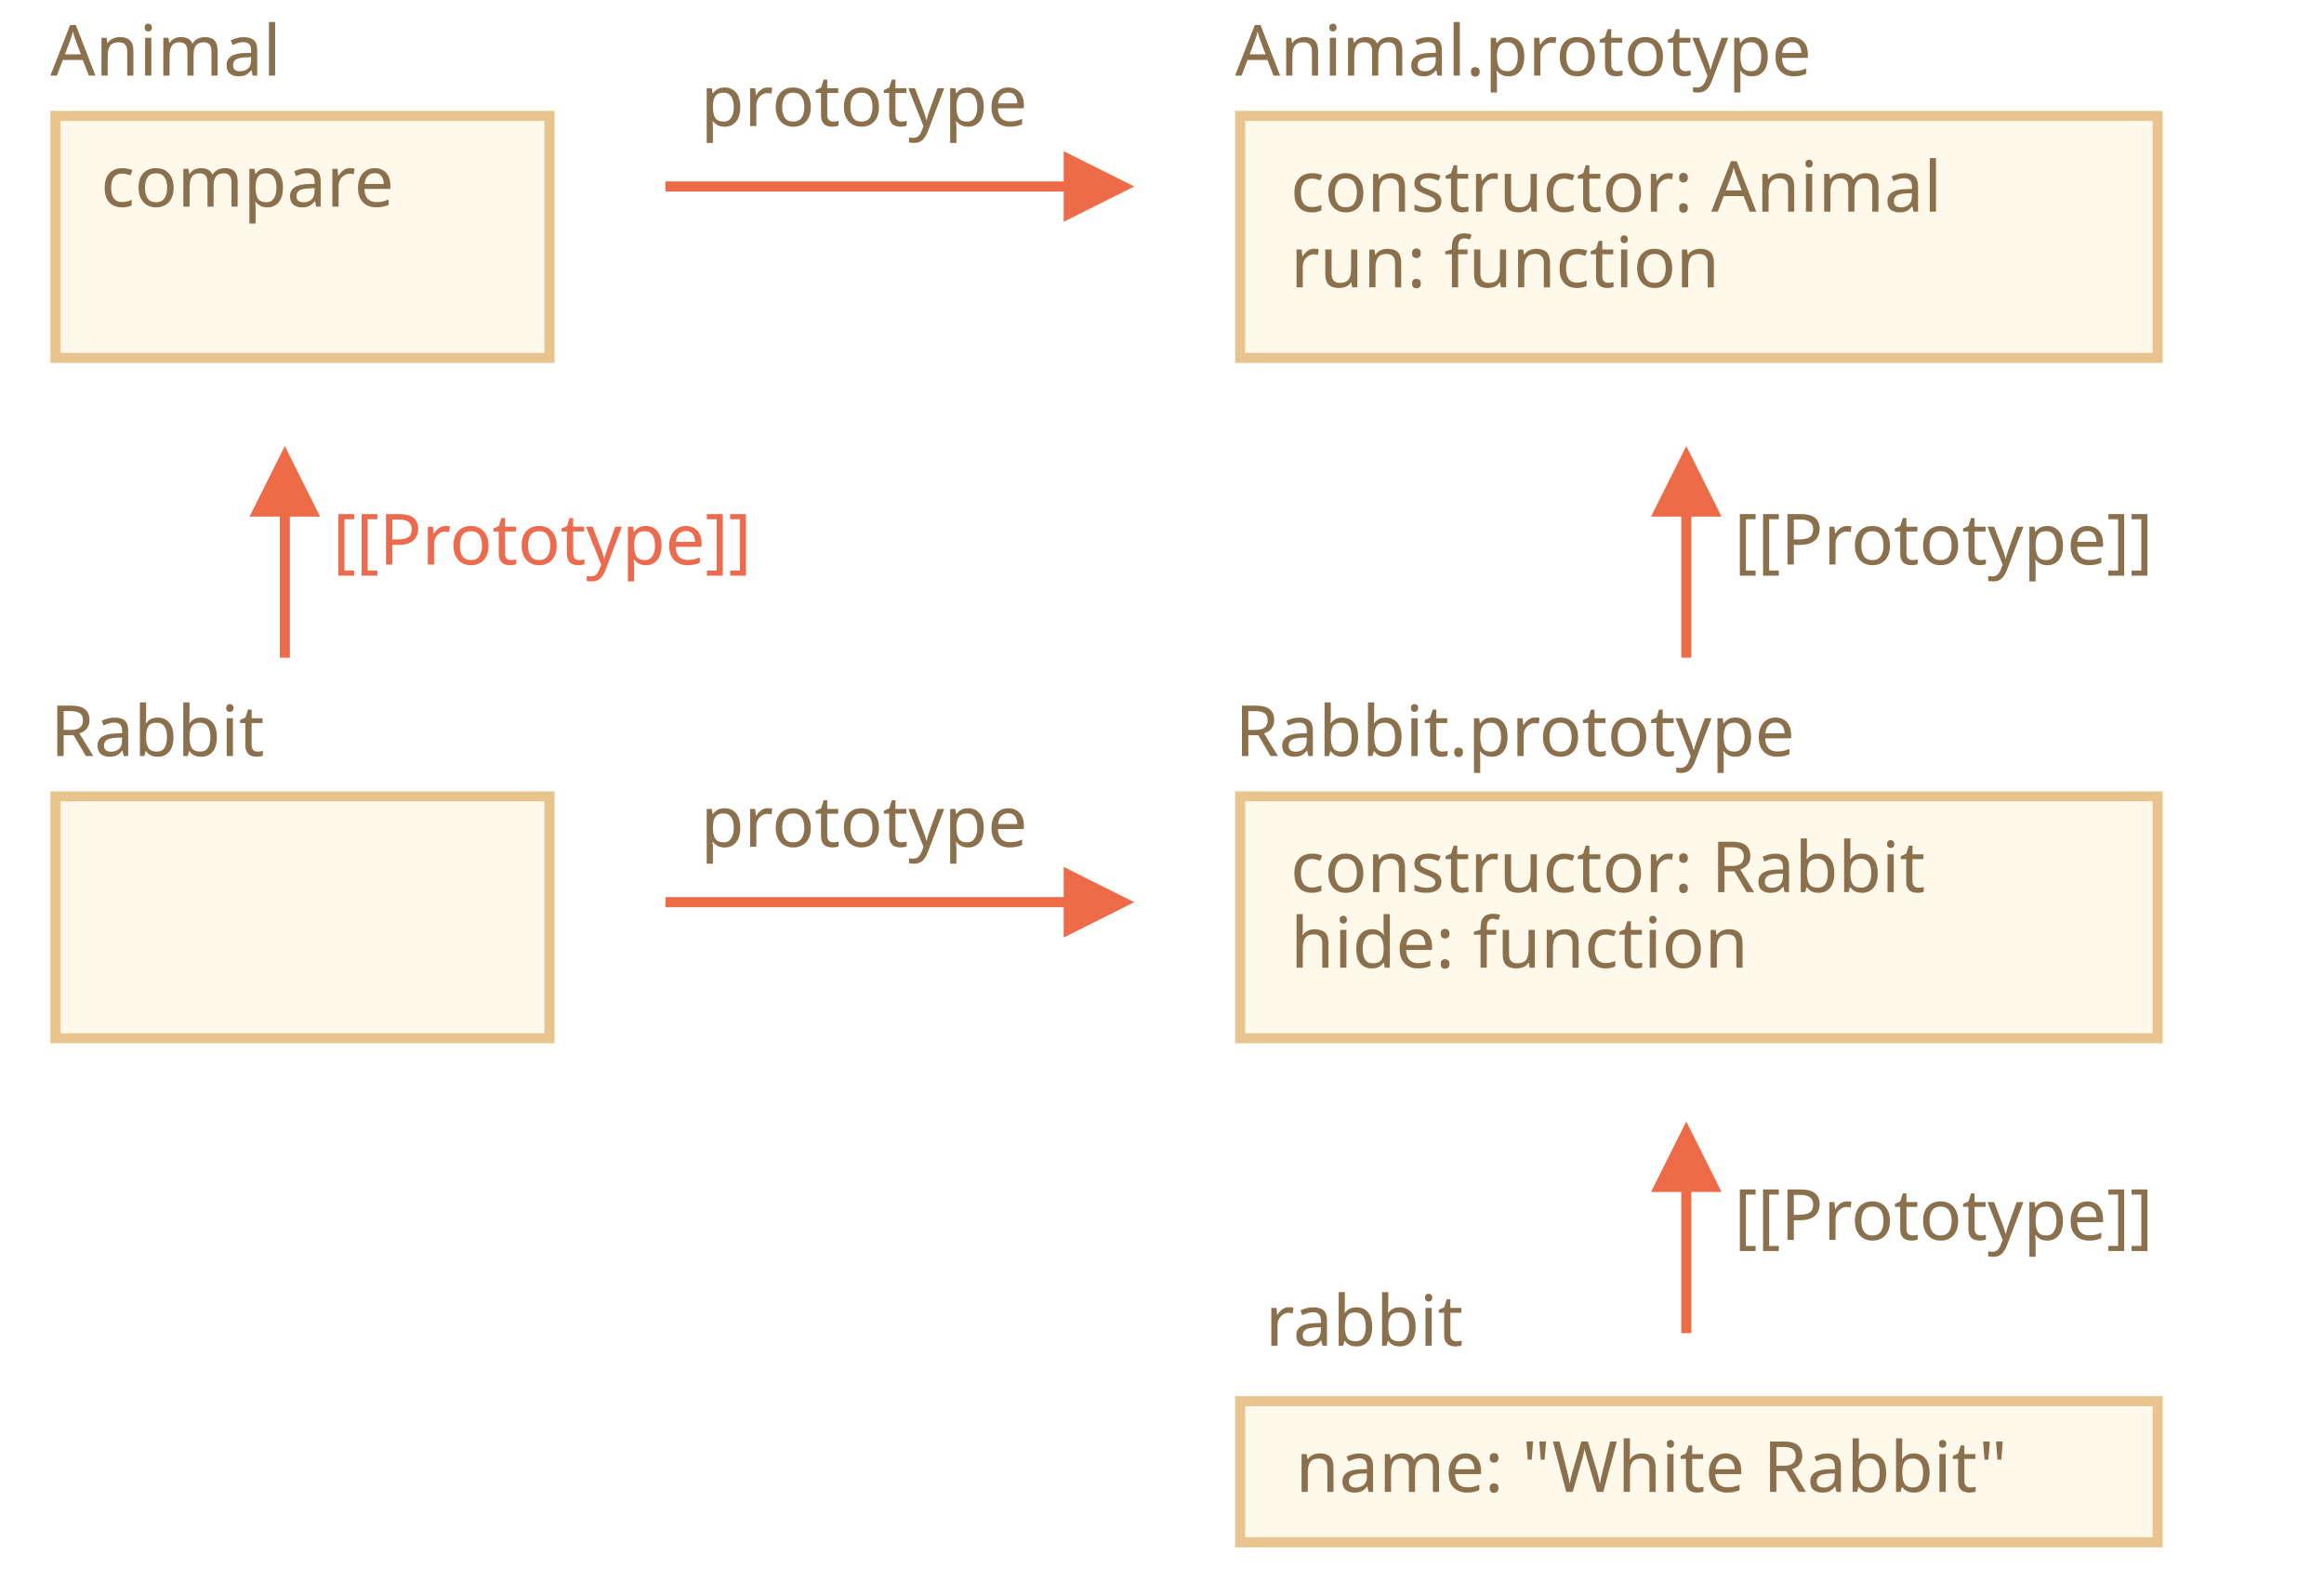
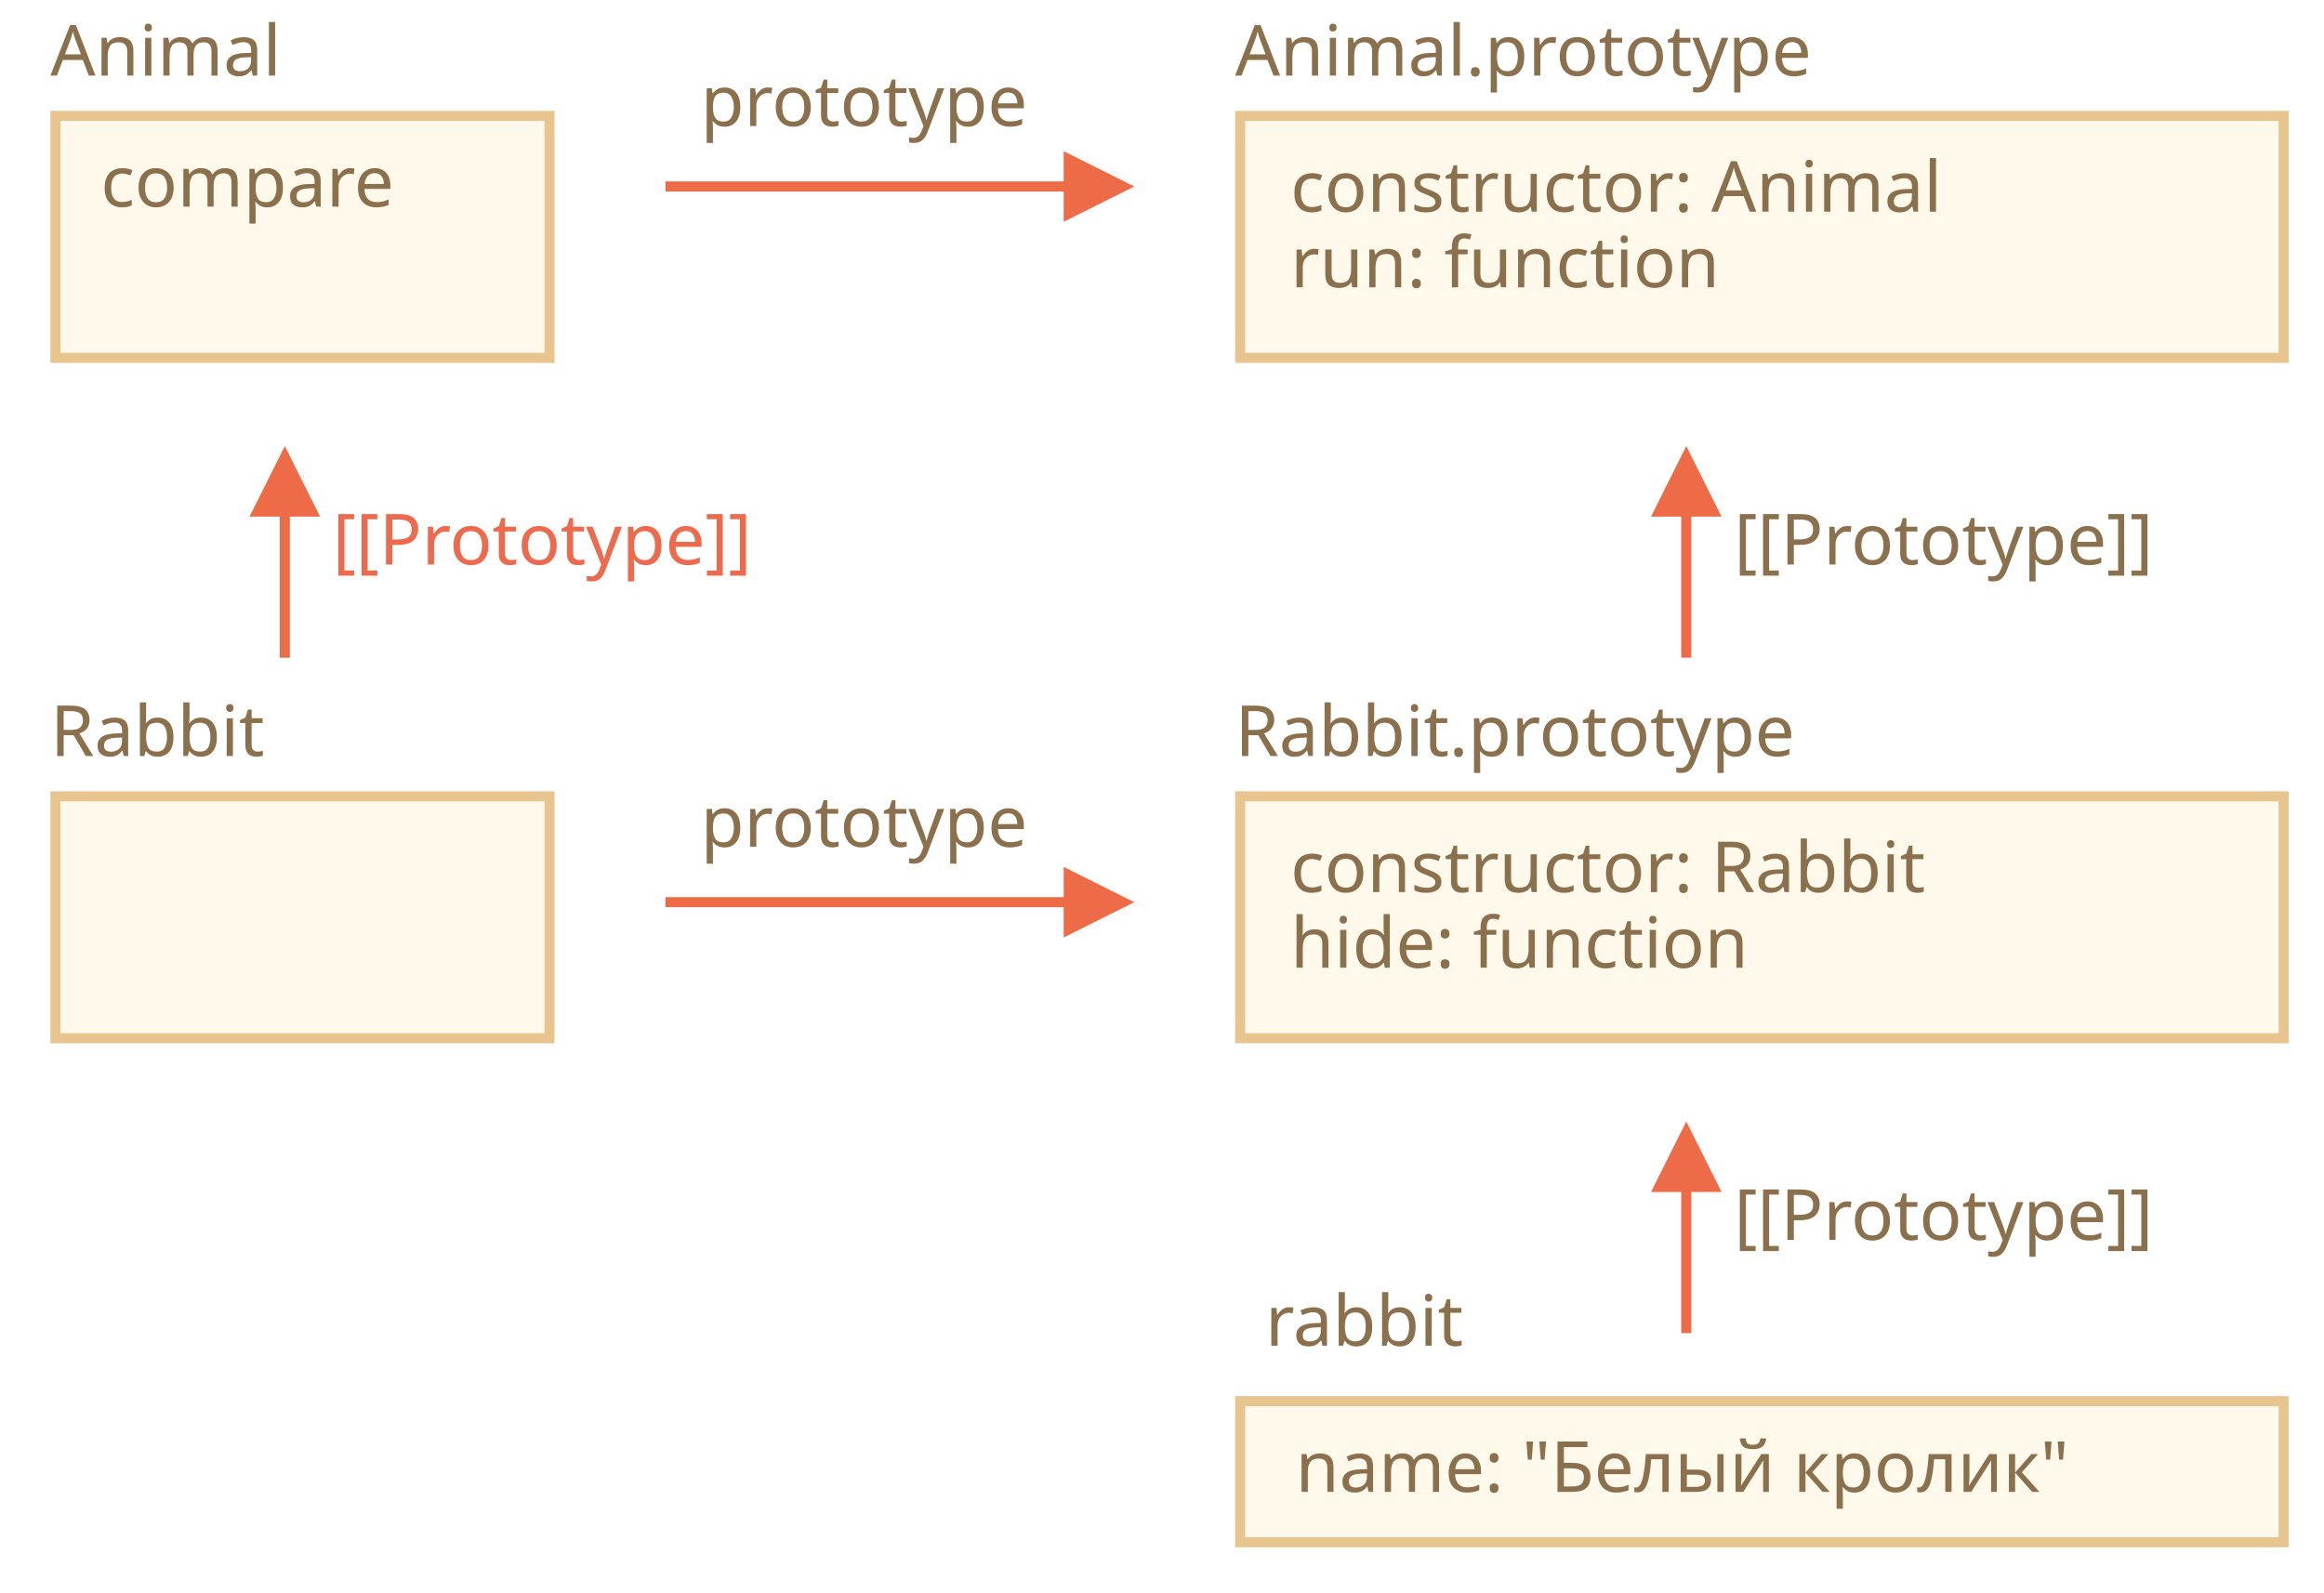
<svg xmlns="http://www.w3.org/2000/svg" width="461px" height="316px" viewBox="0 0 461 316" version="1.1">
  <g id="inheritance" stroke="none" stroke-width="1" fill="none" fill-rule="evenodd">
    <g id="animal-rabbit-static.svg">
-       <rect id="Rectangle-1" stroke="#E8C48E" stroke-width="2" fill="#FFF9EB" x="246" y="23" width="182" height="48" />
+       <rect id="Rectangle-1" stroke="#E8C48E" stroke-width="2" fill="#FFF9EB" x="246" y="23" width="207" height="48" />
      <text id="constructor:-Animal" font-family="PTMono-Regular, PT Mono" font-size="14" font-weight="normal" fill="#8A704D">
        <tspan x="256" y="42">constructor: Animal</tspan>
        <tspan x="256" y="57">run: function</tspan>
      </text>
-       <rect id="Rectangle-1-Copy" stroke="#E8C48E" stroke-width="2" fill="#FFF9EB" x="246" y="278" width="182" height="28" />
+       <rect id="Rectangle-1-Copy" stroke="#E8C48E" stroke-width="2" fill="#FFF9EB" x="246" y="278" width="207" height="28" />
      <text id="Animal.prototype" font-family="PTMono-Regular, PT Mono" font-size="14" font-weight="normal" fill="#8A704D">
        <tspan x="245" y="15">Animal.prototype</tspan>
      </text>
-       <rect id="Rectangle-1-Copy-4" stroke="#E8C48E" stroke-width="2" fill="#FFF9EB" x="246" y="158" width="182" height="48" />
+       <rect id="Rectangle-1-Copy-4" stroke="#E8C48E" stroke-width="2" fill="#FFF9EB" x="246" y="158" width="207" height="48" />
      <text id="constructor:-Rabbit" font-family="PTMono-Regular, PT Mono" font-size="14" font-weight="normal" fill="#8A704D">
        <tspan x="256" y="177">constructor: Rabbit</tspan>
        <tspan x="256" y="192">hide: function</tspan>
      </text>
      <text id="Rabbit.prototype" font-family="PTMono-Regular, PT Mono" font-size="14" font-weight="normal" fill="#8A704D">
        <tspan x="245" y="150">Rabbit.prototype</tspan>
      </text>
      <rect id="Rectangle-1-Copy-2" stroke="#E8C48E" stroke-width="2" fill="#FFF9EB" x="11" y="23" width="98" height="48" />
      <text id="Animal" font-family="PTMono-Regular, PT Mono" font-size="14" font-weight="normal" fill="#8A704D">
        <tspan x="10" y="15">Animal</tspan>
      </text>
      <rect id="Rectangle-1-Copy-3" stroke="#E8C48E" stroke-width="2" fill="#FFF9EB" x="11" y="158" width="98" height="48" />
      <text id="Rabbit" font-family="PTMono-Regular, PT Mono" font-size="14" font-weight="normal" fill="#8A704D">
        <tspan x="10" y="150">Rabbit</tspan>
      </text>
      <text id="rabbit" font-family="PTMono-Regular, PT Mono" font-size="14" font-weight="normal" fill="#8A704D">
        <tspan x="251" y="267">rabbit</tspan>
      </text>
      <path id="Line" d="M335.5,102.5 L335.5,130.5 L333.5,130.5 L333.5,102.5 L327.5,102.5 L334.5,88.5 L341.5,102.5 L335.5,102.5 Z" fill="#EE6B47" fill-rule="nonzero" />
      <path id="Line-Copy" d="M211,38 L132,38 L132,36 L211,36 L211,30 L225,37 L211,44 L211,38 Z" fill="#EE6B47" fill-rule="nonzero" />
      <text id="[[Prototype]]" font-family="PTMono-Regular, PT Mono" font-size="14" font-weight="normal" fill="#8A704D">
        <tspan x="344" y="112">[[Prototype]]</tspan>
      </text>
      <path id="Line-Copy-4" d="M57.5,102.5 L57.5,130.5 L55.5,130.5 L55.5,102.5 L49.5,102.5 L56.5,88.5 L63.5,102.5 L57.5,102.5 Z" fill="#EE6B47" fill-rule="nonzero" />
      <text id="[[Prototype]]-Copy-2" font-family="PTMono-Regular, PT Mono" font-size="14" font-weight="normal" fill="#EC6B4E">
        <tspan x="66" y="112">[[Prototype]]</tspan>
      </text>
      <path id="Line-Copy-3" d="M335.5,236.5 L335.5,264.5 L333.5,264.5 L333.5,236.5 L327.5,236.5 L334.5,222.5 L341.5,236.5 L335.5,236.5 Z" fill="#EE6B47" fill-rule="nonzero" />
      <text id="[[Prototype]]-Copy" font-family="PTMono-Regular, PT Mono" font-size="14" font-weight="normal" fill="#8A704D">
        <tspan x="344" y="246">[[Prototype]]</tspan>
      </text>
      <text id="prototype" font-family="PTMono-Regular, PT Mono" font-size="14" font-weight="normal" fill="#8A704D">
        <tspan x="139" y="25">prototype</tspan>
      </text>
      <path id="Line-Copy-2" d="M211,180 L132,180 L132,178 L211,178 L211,172 L225,179 L211,186 L211,180 Z" fill="#EE6B47" fill-rule="nonzero" />
      <text id="prototype-copy" font-family="PTMono-Regular, PT Mono" font-size="14" font-weight="normal" fill="#8A704D">
        <tspan x="139" y="168">prototype</tspan>
      </text>
      <text id="compare" font-family="PTMono-Regular, PT Mono" font-size="14" font-weight="normal" fill="#8A704D">
        <tspan x="20" y="41">compare</tspan>
      </text>
      <text id="name:-&quot;White-Rabbit&quot;" font-family="PTMono-Regular, PT Mono" font-size="14" font-weight="normal" fill="#8A704D">
-         <tspan x="257" y="296">name: "White Rabbit"</tspan>
+         <tspan x="257" y="296">name: "Белый кролик"</tspan>
      </text>
    </g>
  </g>
</svg>
